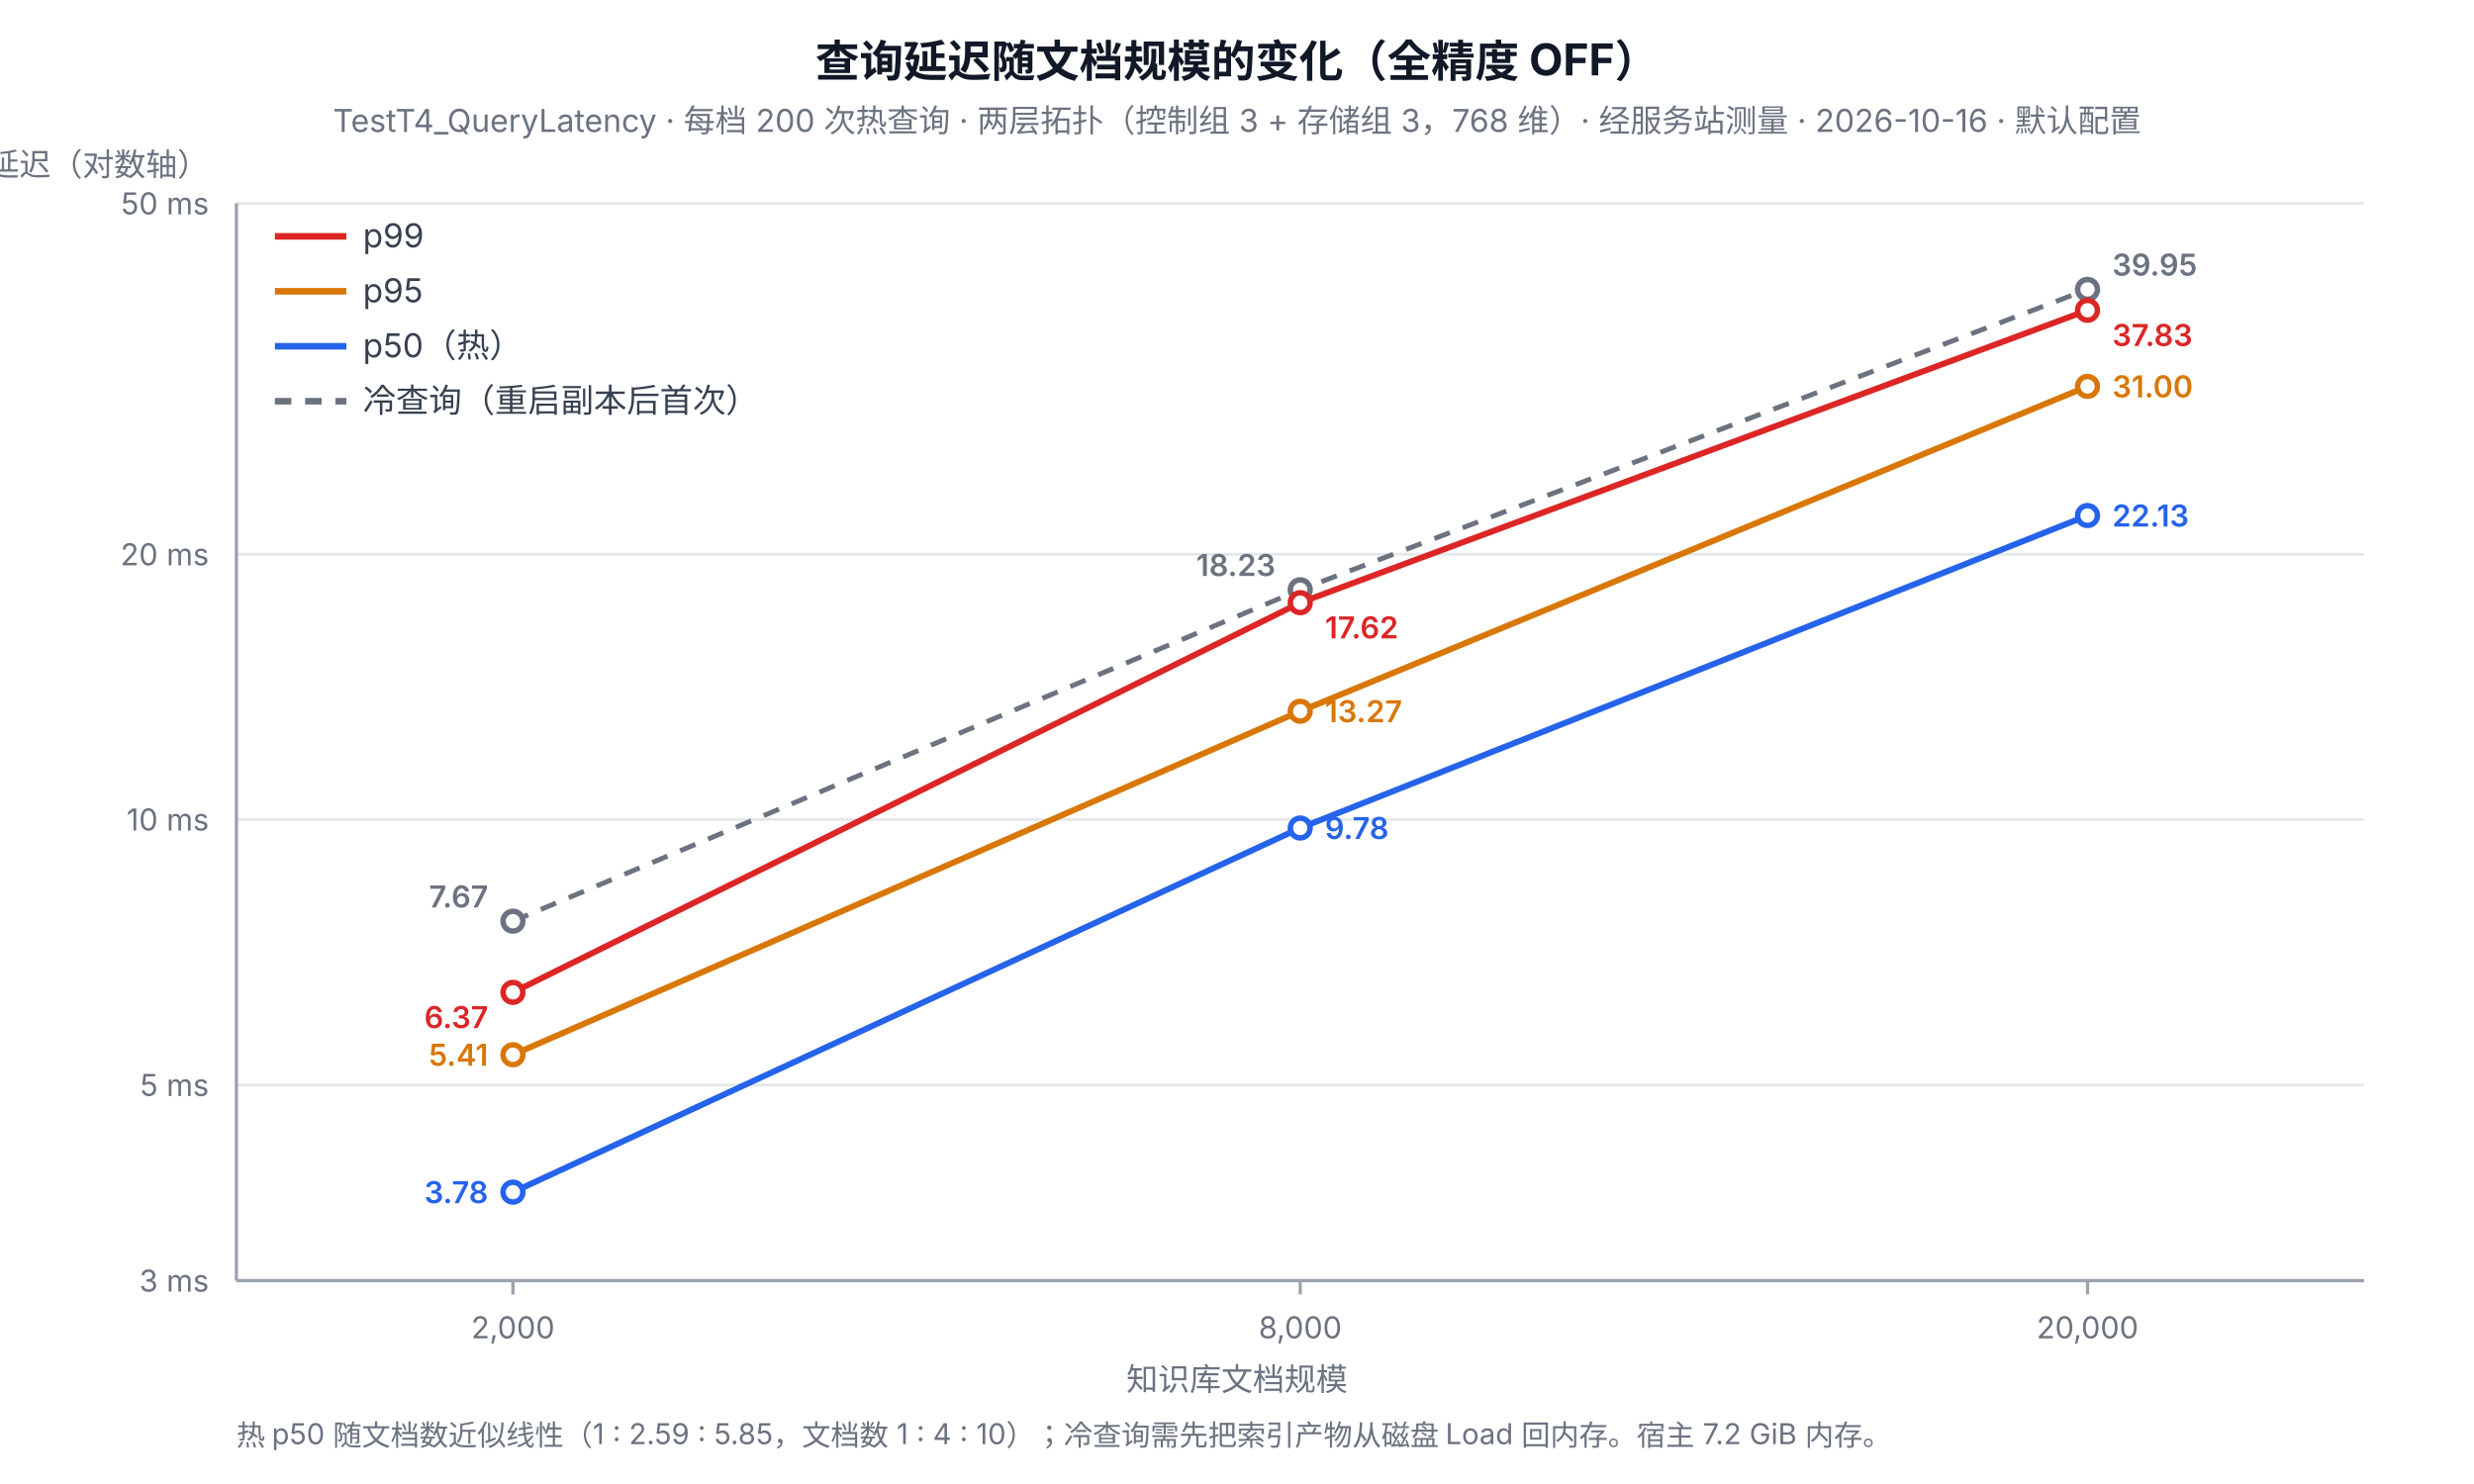
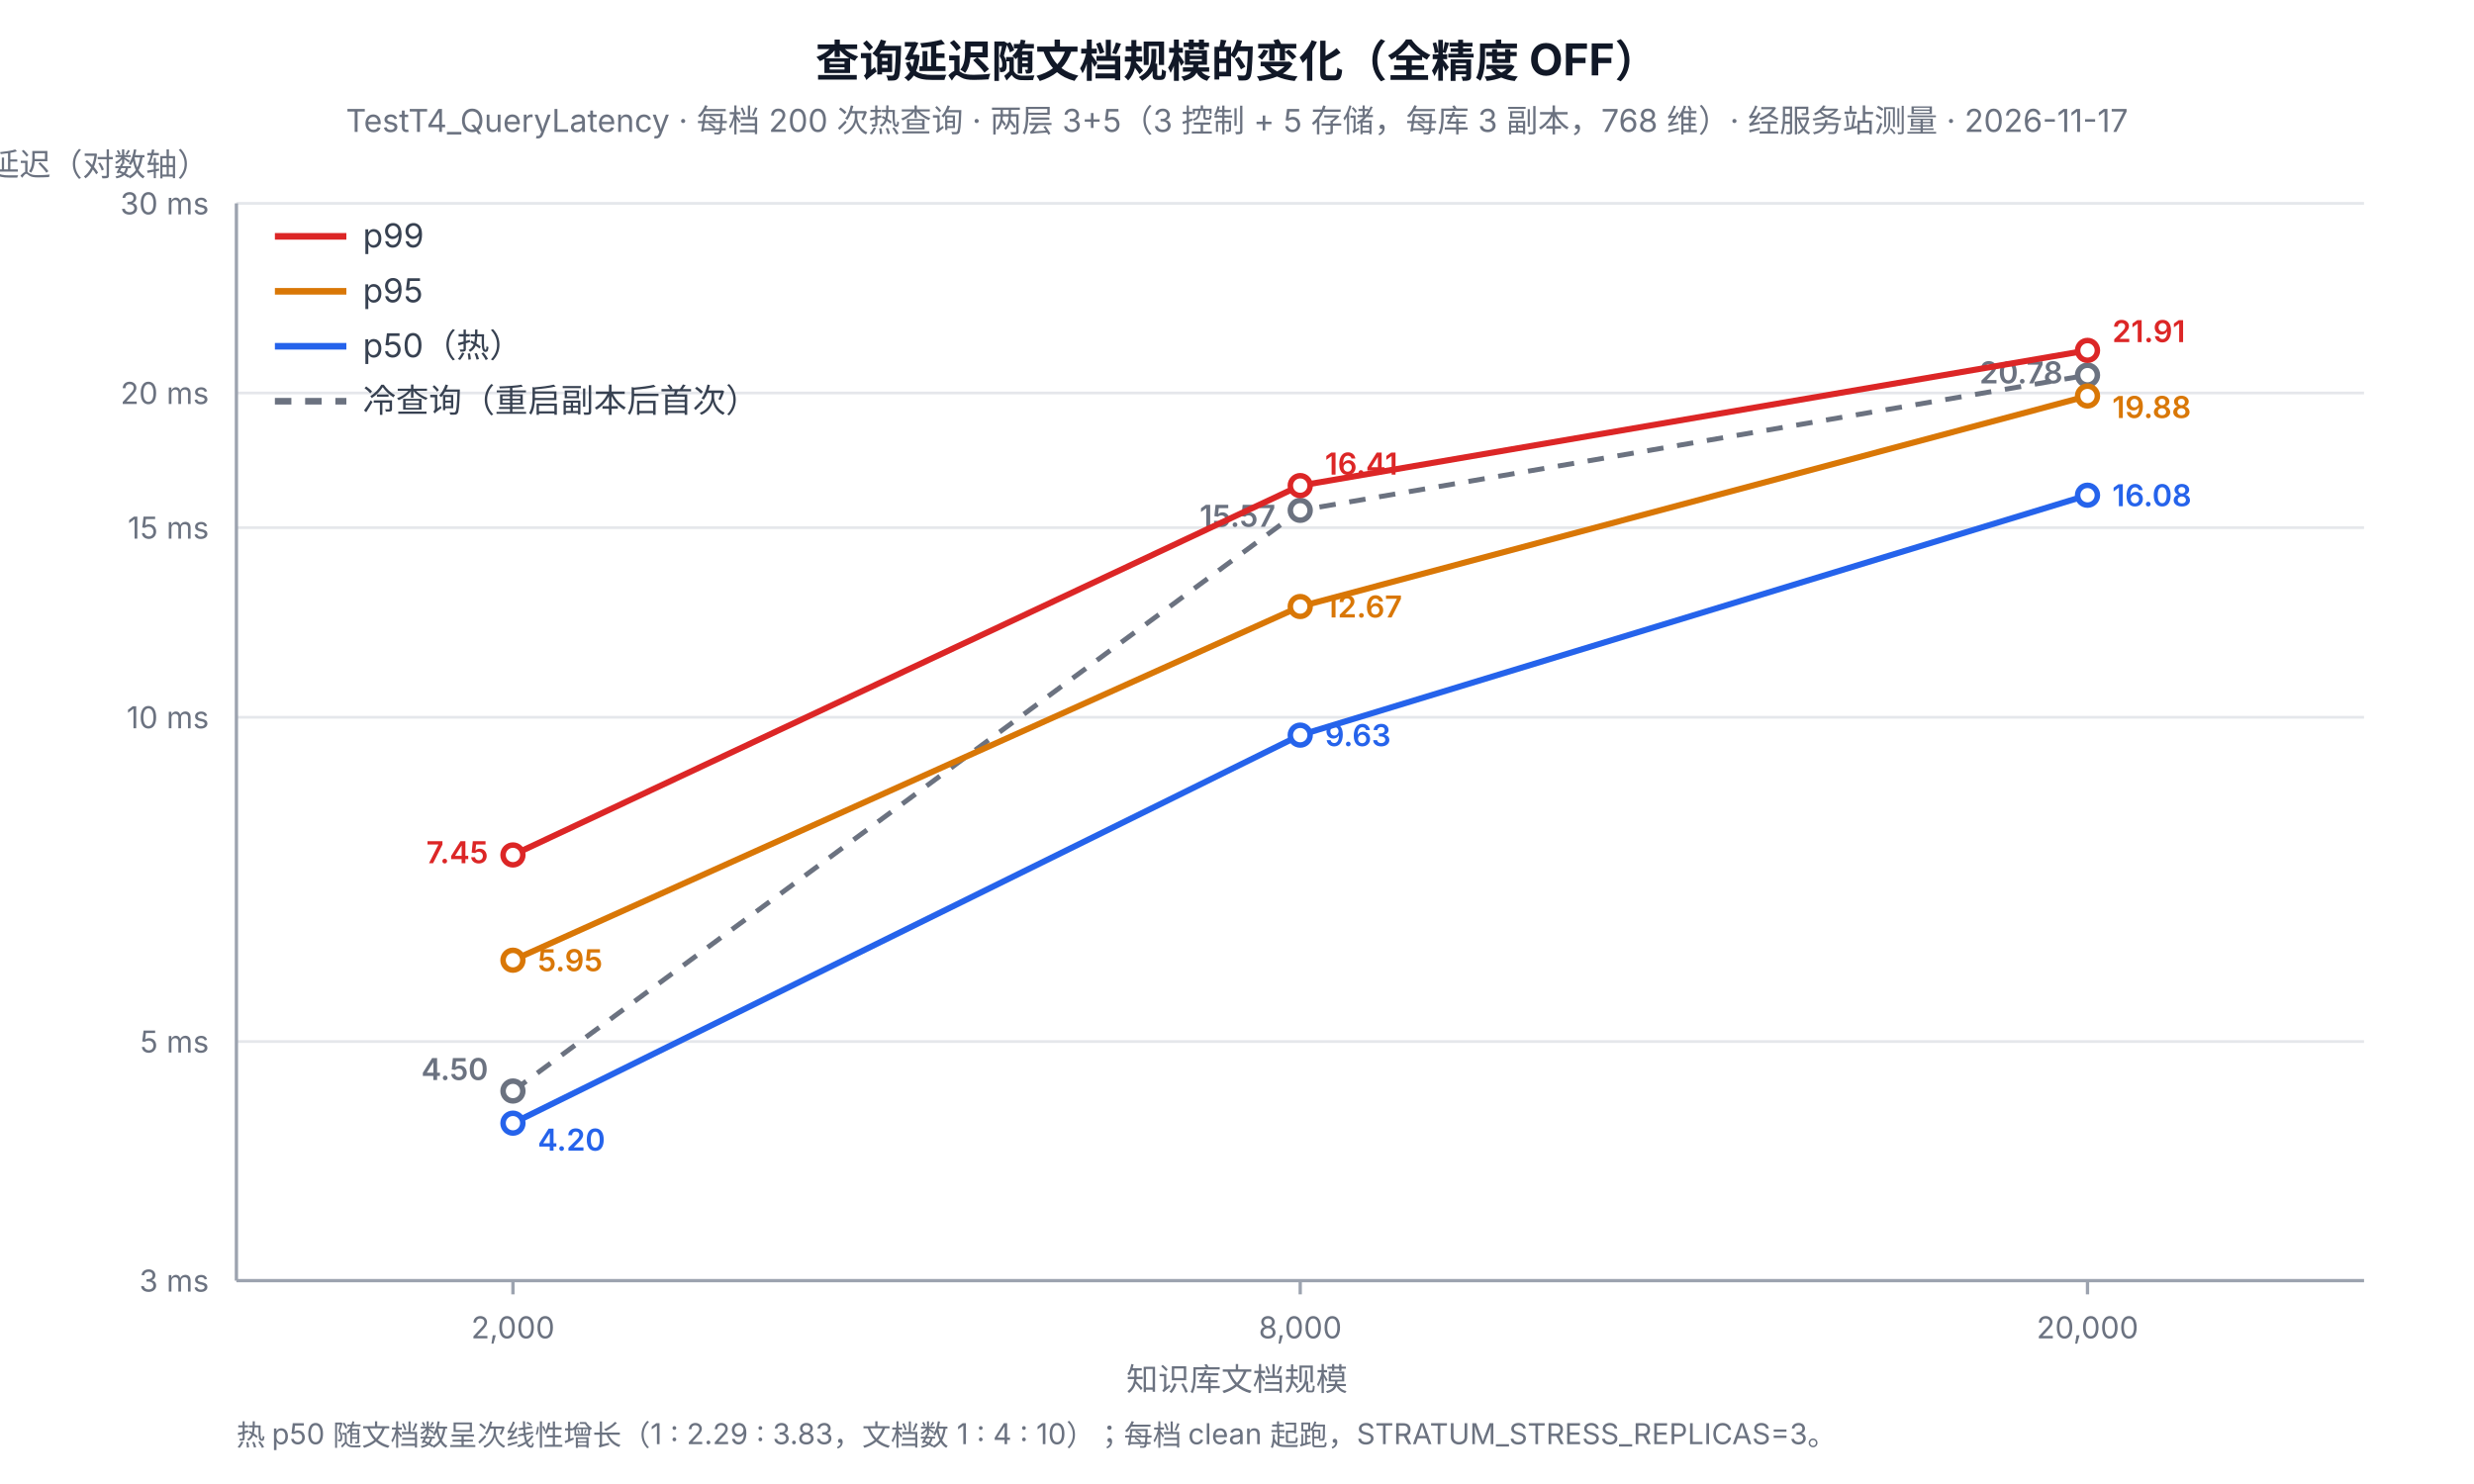
<svg xmlns="http://www.w3.org/2000/svg" width="900" height="540" viewBox="0 0 900 540" role="img" aria-label="查询延迟随文档规模的变化（全精度 OFF）">
  <defs>
    <style>
      text { font-family: -apple-system, BlinkMacSystemFont, "Segoe UI", "Noto Sans SC", "PingFang SC", "Hiragino Sans GB", "Microsoft YaHei", sans-serif; }
      .axis-t { font-size: 11.5px; fill: #6b7280; }
      .tick   { font-size: 11px; fill: #6b7280; }
      .pt     { font-size: 11px; font-weight: 600; }
      .legend { font-size: 12px; fill: #374151; }
      .note   { font-size: 10.5px; fill: #6b7280; }
      .grid   { stroke: #e5e7eb; stroke-width: 1; }
      .axline { stroke: #9ca3af; stroke-width: 1.2; }
    </style>
  </defs>
  <rect x="0" y="0" width="900" height="540" fill="#ffffff" />
  <text x="450.0" y="28" text-anchor="middle" font-size="16" font-weight="700" fill="#111827">查询延迟随文档规模的变化（全精度 OFF）</text>
-   <text x="450" y="48" text-anchor="middle" font-size="11.5" fill="#6b7280">TestT4_QueryLatency · 每档 200 次热查询 · 两层拓扑（控制组 3 + 存储组 3，768 维）· 经服务站测量 · 2026-10-16 · 默认配置</text>
+   <text x="450" y="48" text-anchor="middle" font-size="11.5" fill="#6b7280">TestT4_QueryLatency · 每档 200 次热查询 · 两层 3+5（3 控制 + 5 存储，每库 3 副本，768 维）· 经服务站测量 · 2026-11-17</text>
  <line class="grid" x1="86" y1="466.0" x2="860" y2="466.0" />
  <text class="tick" x="76" y="470.0" text-anchor="end">3 ms</text>
-   <line class="grid" x1="86" y1="394.8" x2="860" y2="394.8" />
-   <text class="tick" x="76" y="398.8" text-anchor="end">5 ms</text>
-   <line class="grid" x1="86" y1="298.2" x2="860" y2="298.2" />
-   <text class="tick" x="76" y="302.2" text-anchor="end">10 ms</text>
-   <line class="grid" x1="86" y1="201.7" x2="860" y2="201.7" />
-   <text class="tick" x="76" y="205.7" text-anchor="end">20 ms</text>
+   <line class="grid" x1="86" y1="379.0" x2="860" y2="379.0" />
+   <text class="tick" x="76" y="383.0" text-anchor="end">5 ms</text>
+   <line class="grid" x1="86" y1="261.0" x2="860" y2="261.0" />
+   <text class="tick" x="76" y="265.0" text-anchor="end">10 ms</text>
+   <line class="grid" x1="86" y1="192.0" x2="860" y2="192.0" />
+   <text class="tick" x="76" y="196.0" text-anchor="end">15 ms</text>
+   <line class="grid" x1="86" y1="143.0" x2="860" y2="143.0" />
+   <text class="tick" x="76" y="147.0" text-anchor="end">20 ms</text>
  <line class="grid" x1="86" y1="74.0" x2="860" y2="74.0" />
-   <text class="tick" x="76" y="78.0" text-anchor="end">50 ms</text>
+   <text class="tick" x="76" y="78.0" text-anchor="end">30 ms</text>
  <line class="axline" x1="86" y1="74" x2="86" y2="466" />
  <line class="axline" x1="86" y1="466" x2="860" y2="466" />
  <text class="axis-t" x="76" y="64" text-anchor="end">延迟（对数轴）</text>
  <line class="axline" x1="186.6" y1="466" x2="186.6" y2="471" />
  <text class="tick" x="186.6" y="487" text-anchor="middle">2,000</text>
  <line class="axline" x1="473.0" y1="466" x2="473.0" y2="471" />
  <text class="tick" x="473.0" y="487" text-anchor="middle">8,000</text>
  <line class="axline" x1="759.4" y1="466" x2="759.4" y2="471" />
  <text class="tick" x="759.4" y="487" text-anchor="middle">20,000</text>
  <text class="axis-t" x="450" y="506" text-anchor="middle">知识库文档规模</text>
-   <polyline points="186.6,335.2 473.0,214.6 759.4,105.3" fill="none" stroke="#6b7280" stroke-width="1.8" stroke-dasharray="6 5" stroke-linejoin="round" />
-   <circle cx="186.6" cy="335.2" r="3.6" fill="#ffffff" stroke="#6b7280" stroke-width="2" />
-   <text class="pt" x="177.6" y="330.2" text-anchor="end" fill="#6b7280">7.67</text>
-   <circle cx="473.0" cy="214.6" r="3.6" fill="#ffffff" stroke="#6b7280" stroke-width="2" />
-   <text class="pt" x="464.0" y="209.6" text-anchor="end" fill="#6b7280">18.23</text>
-   <circle cx="759.4" cy="105.3" r="3.6" fill="#ffffff" stroke="#6b7280" stroke-width="2" />
-   <text class="pt" x="768.4" y="100.3" text-anchor="start" fill="#6b7280">39.95</text>
-   <polyline points="186.6,361.1 473.0,219.3 759.4,112.9" fill="none" stroke="#dc2626" stroke-width="2.2" stroke-linejoin="round" />
-   <circle cx="186.6" cy="361.1" r="3.6" fill="#ffffff" stroke="#dc2626" stroke-width="2" />
-   <text class="pt" x="177.6" y="374.1" text-anchor="end" fill="#dc2626">6.37</text>
-   <circle cx="473.0" cy="219.3" r="3.6" fill="#ffffff" stroke="#dc2626" stroke-width="2" />
-   <text class="pt" x="482.0" y="232.3" text-anchor="start" fill="#dc2626">17.62</text>
-   <circle cx="759.4" cy="112.9" r="3.6" fill="#ffffff" stroke="#dc2626" stroke-width="2" />
-   <text class="pt" x="768.4" y="125.9" text-anchor="start" fill="#dc2626">37.83</text>
-   <polyline points="186.6,383.8 473.0,258.8 759.4,140.6" fill="none" stroke="#d97706" stroke-width="2.2" stroke-linejoin="round" />
-   <circle cx="186.6" cy="383.8" r="3.6" fill="#ffffff" stroke="#d97706" stroke-width="2" />
-   <text class="pt" x="177.6" y="387.8" text-anchor="end" fill="#d97706">5.41</text>
-   <circle cx="473.0" cy="258.8" r="3.6" fill="#ffffff" stroke="#d97706" stroke-width="2" />
-   <text class="pt" x="482.0" y="262.8" text-anchor="start" fill="#d97706">13.27</text>
-   <circle cx="759.4" cy="140.6" r="3.6" fill="#ffffff" stroke="#d97706" stroke-width="2" />
-   <text class="pt" x="768.4" y="144.6" text-anchor="start" fill="#d97706">31.00</text>
-   <polyline points="186.6,433.8 473.0,301.3 759.4,187.6" fill="none" stroke="#2563eb" stroke-width="2.2" stroke-linejoin="round" />
-   <circle cx="186.6" cy="433.8" r="3.6" fill="#ffffff" stroke="#2563eb" stroke-width="2" />
-   <text class="pt" x="177.6" y="437.8" text-anchor="end" fill="#2563eb">3.78</text>
-   <circle cx="473.0" cy="301.3" r="3.6" fill="#ffffff" stroke="#2563eb" stroke-width="2" />
-   <text class="pt" x="482.0" y="305.3" text-anchor="start" fill="#2563eb">9.78</text>
-   <circle cx="759.4" cy="187.6" r="3.6" fill="#ffffff" stroke="#2563eb" stroke-width="2" />
-   <text class="pt" x="768.4" y="191.6" text-anchor="start" fill="#2563eb">22.13</text>
+   <polyline points="186.6,397.0 473.0,185.7 759.4,136.5" fill="none" stroke="#6b7280" stroke-width="1.8" stroke-dasharray="6 5" stroke-linejoin="round" />
+   <circle cx="186.6" cy="397.0" r="3.6" fill="#ffffff" stroke="#6b7280" stroke-width="2" />
+   <text class="pt" x="177.6" y="393.0" text-anchor="end" fill="#6b7280">4.50</text>
+   <circle cx="473.0" cy="185.7" r="3.6" fill="#ffffff" stroke="#6b7280" stroke-width="2" />
+   <text class="pt" x="464.0" y="191.7" text-anchor="end" fill="#6b7280">15.57</text>
+   <circle cx="759.4" cy="136.5" r="3.6" fill="#ffffff" stroke="#6b7280" stroke-width="2" />
+   <text class="pt" x="750.4" y="139.5" text-anchor="end" fill="#6b7280">20.78</text>
+   <polyline points="186.6,311.1 473.0,176.7 759.4,127.5" fill="none" stroke="#dc2626" stroke-width="2.2" stroke-linejoin="round" />
+   <circle cx="186.6" cy="311.1" r="3.6" fill="#ffffff" stroke="#dc2626" stroke-width="2" />
+   <text class="pt" x="177.6" y="314.1" text-anchor="end" fill="#dc2626">7.45</text>
+   <circle cx="473.0" cy="176.7" r="3.6" fill="#ffffff" stroke="#dc2626" stroke-width="2" />
+   <text class="pt" x="482.0" y="172.7" text-anchor="start" fill="#dc2626">16.41</text>
+   <circle cx="759.4" cy="127.5" r="3.6" fill="#ffffff" stroke="#dc2626" stroke-width="2" />
+   <text class="pt" x="768.4" y="124.5" text-anchor="start" fill="#dc2626">21.91</text>
+   <polyline points="186.6,349.4 473.0,220.7 759.4,144.1" fill="none" stroke="#d97706" stroke-width="2.2" stroke-linejoin="round" />
+   <circle cx="186.6" cy="349.4" r="3.6" fill="#ffffff" stroke="#d97706" stroke-width="2" />
+   <text class="pt" x="195.6" y="353.4" text-anchor="start" fill="#d97706">5.95</text>
+   <circle cx="473.0" cy="220.7" r="3.6" fill="#ffffff" stroke="#d97706" stroke-width="2" />
+   <text class="pt" x="482.0" y="224.7" text-anchor="start" fill="#d97706">12.67</text>
+   <circle cx="759.4" cy="144.1" r="3.6" fill="#ffffff" stroke="#d97706" stroke-width="2" />
+   <text class="pt" x="768.4" y="152.1" text-anchor="start" fill="#d97706">19.88</text>
+   <polyline points="186.6,408.7 473.0,267.5 759.4,180.2" fill="none" stroke="#2563eb" stroke-width="2.2" stroke-linejoin="round" />
+   <circle cx="186.6" cy="408.7" r="3.6" fill="#ffffff" stroke="#2563eb" stroke-width="2" />
+   <text class="pt" x="195.6" y="418.7" text-anchor="start" fill="#2563eb">4.20</text>
+   <circle cx="473.0" cy="267.5" r="3.6" fill="#ffffff" stroke="#2563eb" stroke-width="2" />
+   <text class="pt" x="482.0" y="271.5" text-anchor="start" fill="#2563eb">9.63</text>
+   <circle cx="759.4" cy="180.2" r="3.6" fill="#ffffff" stroke="#2563eb" stroke-width="2" />
+   <text class="pt" x="768.4" y="184.2" text-anchor="start" fill="#2563eb">16.08</text>
  <line x1="100" y1="86" x2="126" y2="86" stroke="#dc2626" stroke-width="2.4" />
  <text class="legend" x="132" y="90">p99</text>
  <line x1="100" y1="106" x2="126" y2="106" stroke="#d97706" stroke-width="2.4" />
  <text class="legend" x="132" y="110">p95</text>
  <line x1="100" y1="126" x2="126" y2="126" stroke="#2563eb" stroke-width="2.4" />
  <text class="legend" x="132" y="130">p50（热）</text>
  <line x1="100" y1="146" x2="126" y2="146" stroke="#6b7280" stroke-width="2.4" stroke-dasharray="6 5" />
  <text class="legend" x="132" y="150">冷查询（重启副本后首次）</text>
-   <text class="note" x="86" y="526">热 p50 随文档数近似线性（1 : 2.59 : 5.85，文档数 1 : 4 : 10）；冷查询需先把索引产物从磁盘 Load 回内存。宿主 7.2 GiB 内存。</text>
+   <text class="note" x="86" y="526">热 p50 随文档数呈次线性增长（1 : 2.29 : 3.83，文档数 1 : 4 : 10）；每档 clean 起跑，STRATUM_STRESS_REPLICAS=3。</text>
</svg>
